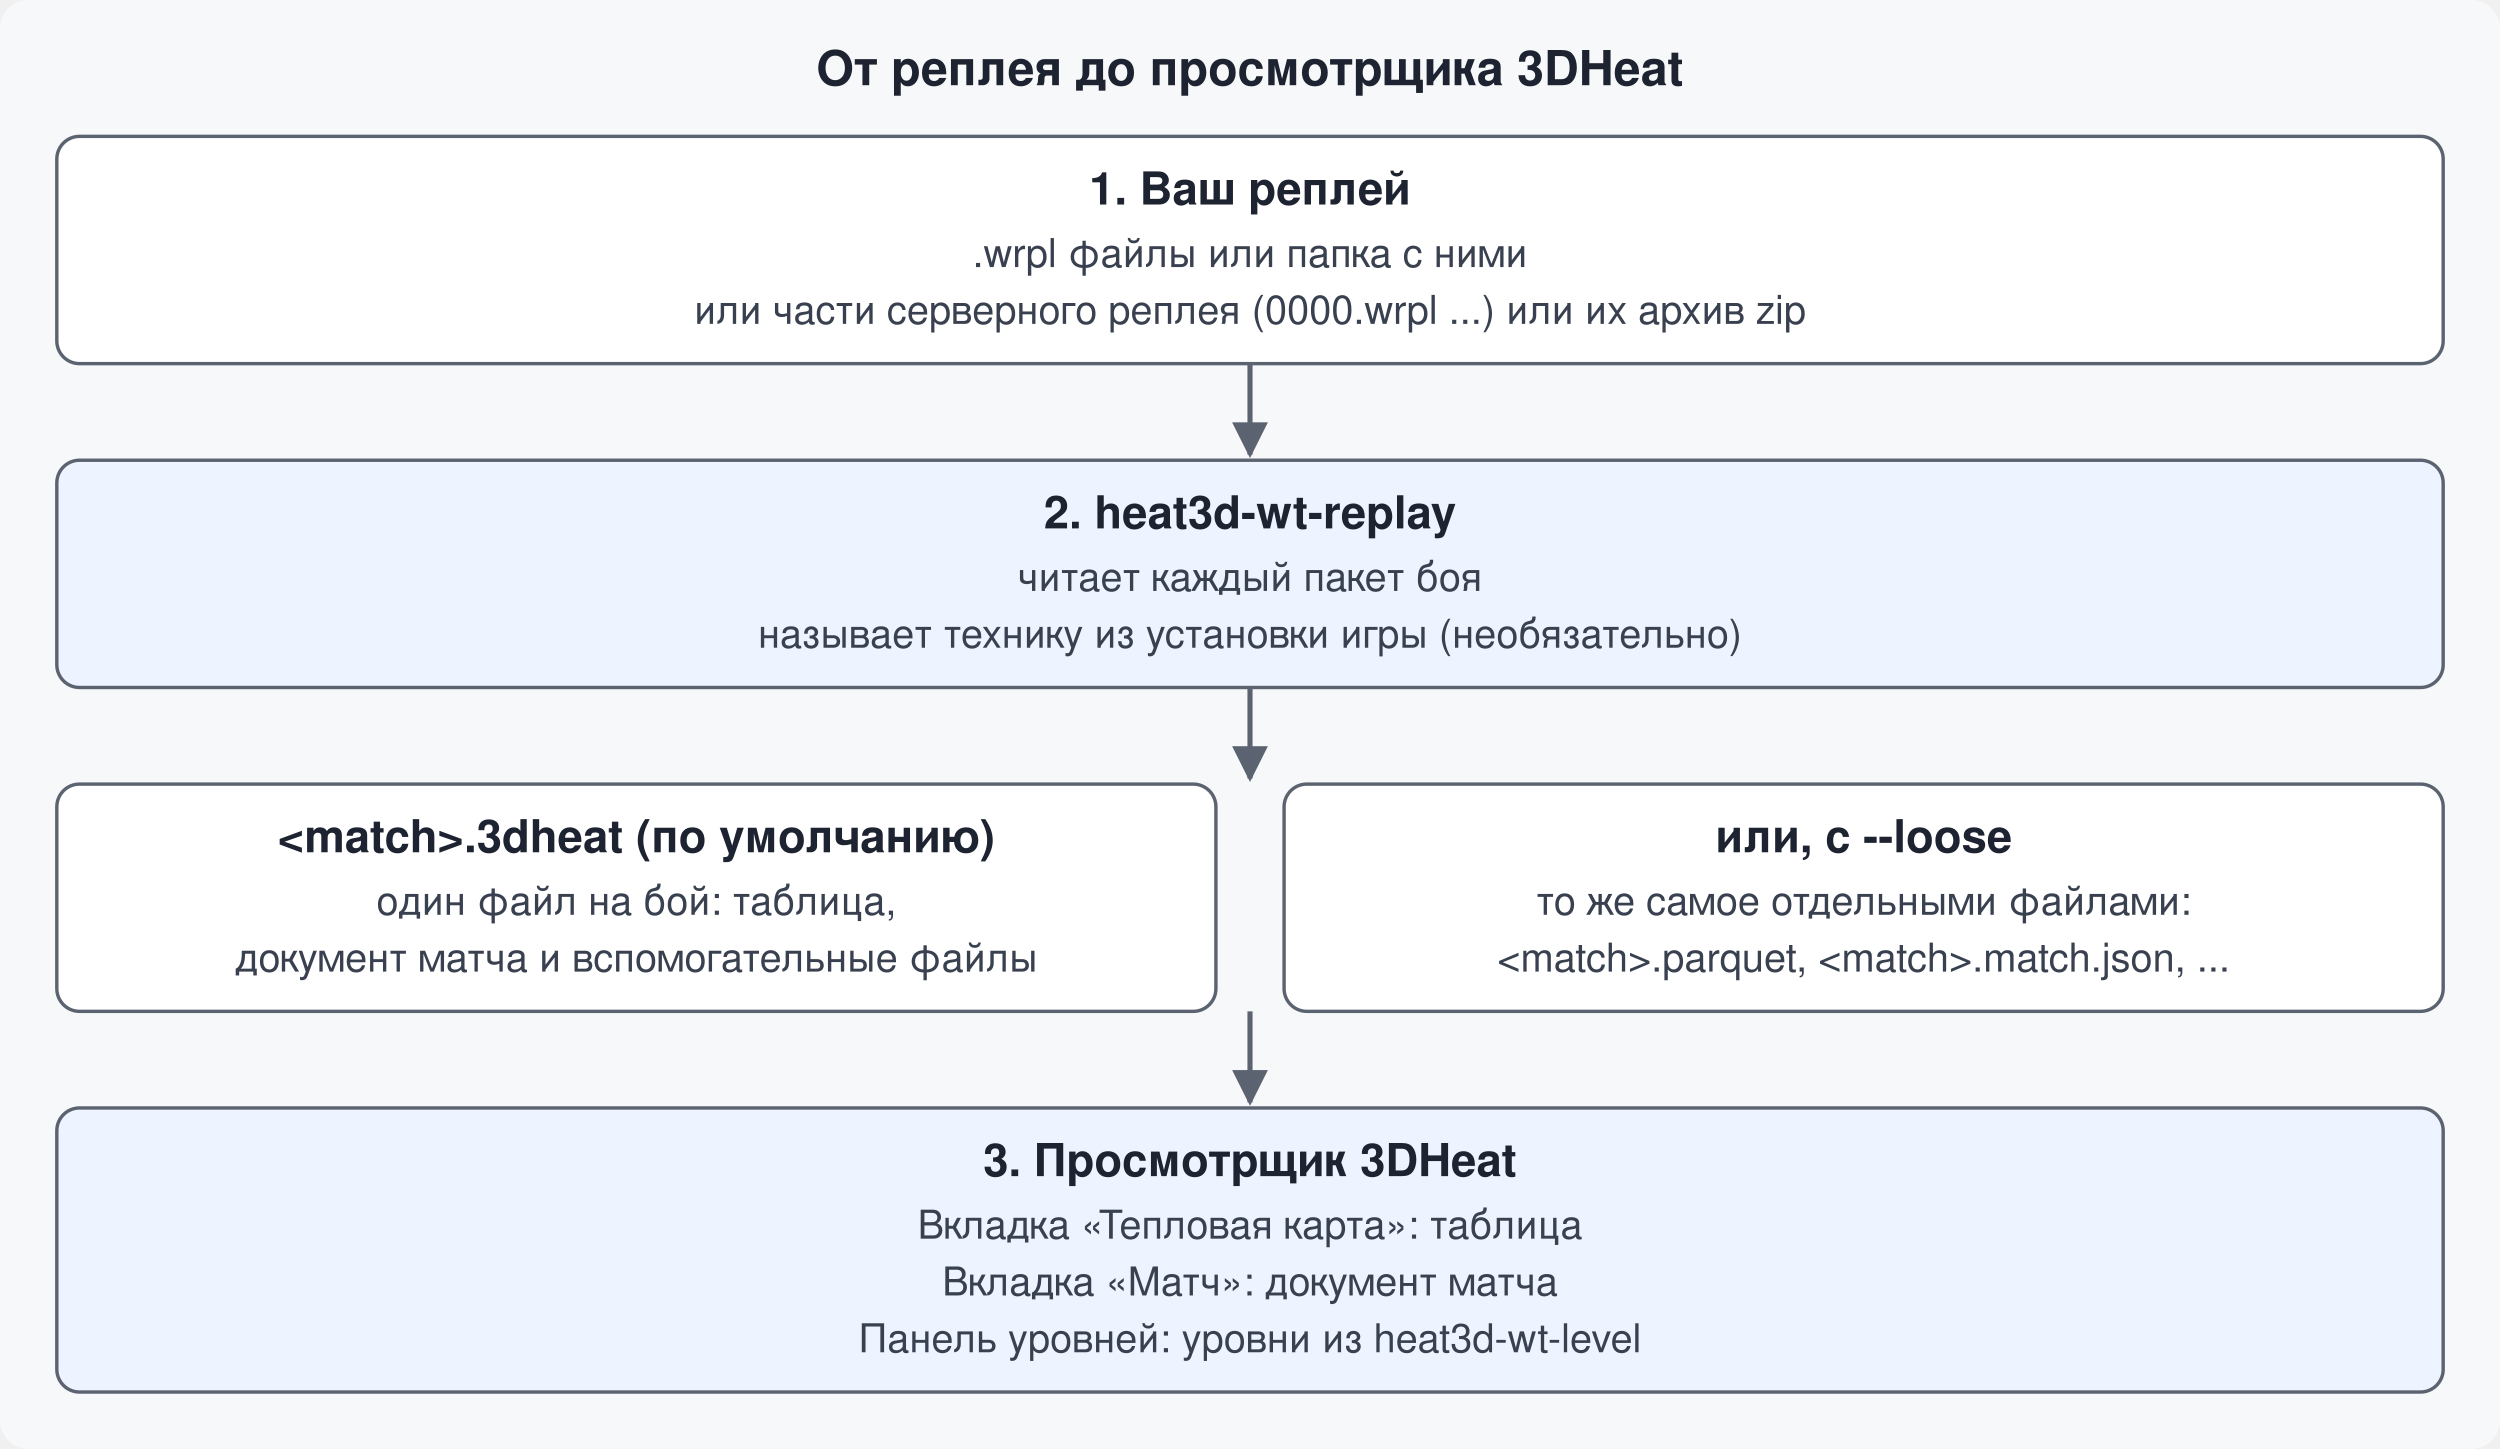
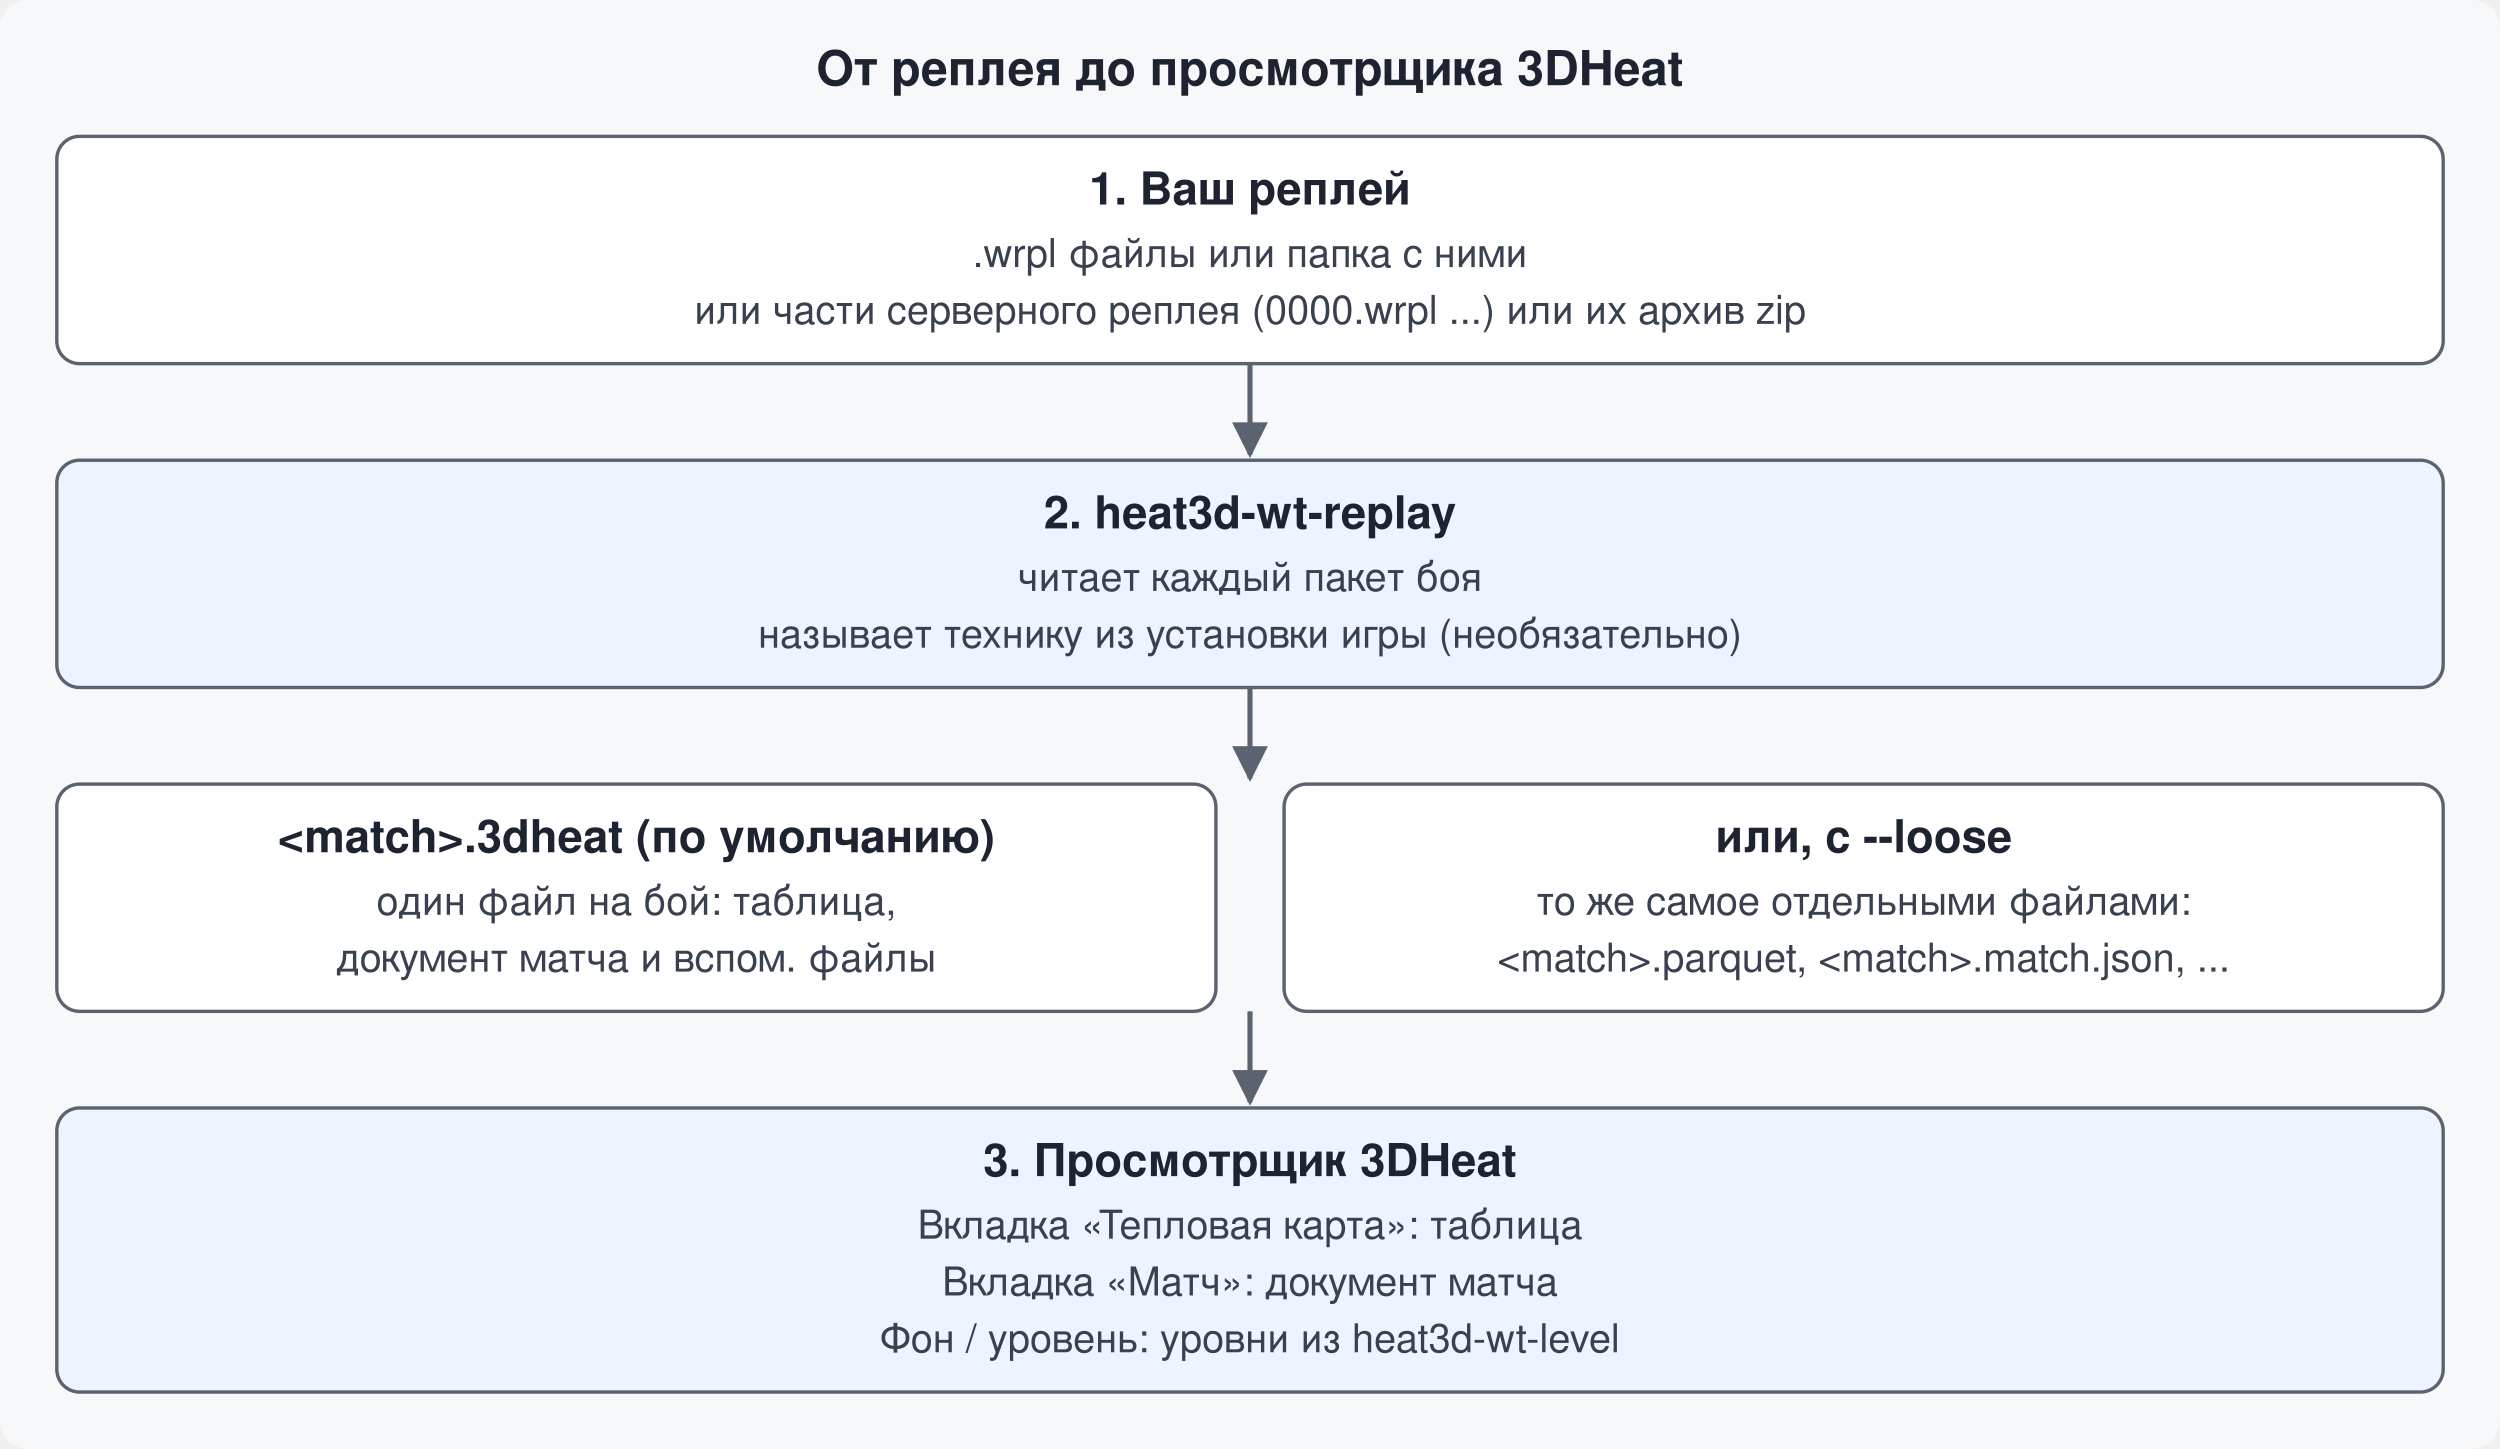
<svg xmlns="http://www.w3.org/2000/svg" width="880" height="510" viewBox="0 0 880 510" role="img" aria-label="From a replay to the 3DHeat viewer">
  <defs>
    <marker id="a" viewBox="0 0 10 10" refX="9" refY="5" markerWidth="7" markerHeight="7" orient="auto">
      <path d="M0,0 L10,5 L0,10 z" fill="#5b6270" />
    </marker>
  </defs>
  <rect width="880" height="510" rx="10" fill="#f7f8fa" />
  <text x="440" y="30" font-family="Segoe UI,Helvetica,Arial,sans-serif" font-size="17" font-weight="600" text-anchor="middle" fill="#1d2330">От реплея до просмотрщика 3DHeat</text>
  <rect x="20" y="48" width="840" height="80" rx="8" fill="#ffffff" stroke="#5b6270" stroke-width="1.2" />
  <text x="440" y="72" font-family="Segoe UI,Helvetica,Arial,sans-serif" font-size="16" font-weight="600" text-anchor="middle" fill="#1d2330">1. Ваш реплей</text>
  <text x="440" y="94" font-family="Segoe UI,Helvetica,Arial,sans-serif" font-size="14" text-anchor="middle" fill="#394150">.wrpl файлы или папка с ними</text>
  <text x="440" y="114" font-family="Segoe UI,Helvetica,Arial,sans-serif" font-size="14" text-anchor="middle" fill="#394150">или части серверного реплея (0000.wrpl ...) или их архив zip</text>
  <line x1="440" y1="128" x2="440" y2="160" stroke="#5b6270" stroke-width="1.8" marker-end="url(#a)" />
  <rect x="20" y="162" width="840" height="80" rx="8" fill="#eef4ff" stroke="#5b6270" stroke-width="1.2" />
  <text x="440" y="186" font-family="Segoe UI,Helvetica,Arial,sans-serif" font-size="16" font-weight="600" text-anchor="middle" fill="#1d2330">2. heat3d-wt-replay</text>
  <text x="440" y="208" font-family="Segoe UI,Helvetica,Arial,sans-serif" font-size="14" text-anchor="middle" fill="#394150">читает каждый пакет боя</text>
  <text x="440" y="228" font-family="Segoe UI,Helvetica,Arial,sans-serif" font-size="14" text-anchor="middle" fill="#394150">называет технику из установки игры (необязательно)</text>
  <line x1="440" y1="242" x2="440" y2="274" stroke="#5b6270" stroke-width="1.8" marker-end="url(#a)" />
  <rect x="20" y="276" width="408" height="80" rx="8" fill="#ffffff" stroke="#5b6270" stroke-width="1.2" />
  <text x="224" y="300" font-family="Segoe UI,Helvetica,Arial,sans-serif" font-size="16" font-weight="600" text-anchor="middle" fill="#1d2330">&lt;match&gt;.3dheat (по умолчанию)</text>
  <text x="224" y="322" font-family="Segoe UI,Helvetica,Arial,sans-serif" font-size="14" text-anchor="middle" fill="#394150">один файл на бой: таблица,</text>
-   <text x="224" y="342" font-family="Segoe UI,Helvetica,Arial,sans-serif" font-size="14" text-anchor="middle" fill="#394150">документ матча и вспомогательные файлы</text>
+   <text x="224" y="342" font-family="Segoe UI,Helvetica,Arial,sans-serif" font-size="14" text-anchor="middle" fill="#394150">документ матча и вспом. файлы</text>
  <rect x="452" y="276" width="408" height="80" rx="8" fill="#ffffff" stroke="#5b6270" stroke-width="1.2" />
  <text x="656" y="300" font-family="Segoe UI,Helvetica,Arial,sans-serif" font-size="16" font-weight="600" text-anchor="middle" fill="#1d2330">или, с --loose</text>
  <text x="656" y="322" font-family="Segoe UI,Helvetica,Arial,sans-serif" font-size="14" text-anchor="middle" fill="#394150">то же самое отдельными файлами:</text>
  <text x="656" y="342" font-family="Segoe UI,Helvetica,Arial,sans-serif" font-size="14" text-anchor="middle" fill="#394150">&lt;match&gt;.parquet, &lt;match&gt;.match.json, ...</text>
  <line x1="440" y1="356" x2="440" y2="388" stroke="#5b6270" stroke-width="1.8" marker-end="url(#a)" />
  <rect x="20" y="390" width="840" height="100" rx="8" fill="#eef4ff" stroke="#5b6270" stroke-width="1.2" />
  <text x="440" y="414" font-family="Segoe UI,Helvetica,Arial,sans-serif" font-size="16" font-weight="600" text-anchor="middle" fill="#1d2330">3. Просмотрщик 3DHeat</text>
  <text x="440" y="436" font-family="Segoe UI,Helvetica,Arial,sans-serif" font-size="14" text-anchor="middle" fill="#394150">Вкладка «Тепловая карта»: таблица</text>
  <text x="440" y="456" font-family="Segoe UI,Helvetica,Arial,sans-serif" font-size="14" text-anchor="middle" fill="#394150">Вкладка «Матч»: документ матча</text>
-   <text x="440" y="476" font-family="Segoe UI,Helvetica,Arial,sans-serif" font-size="14" text-anchor="middle" fill="#394150">Панель уровней: уровни из heat3d-wt-level</text>
+   <text x="440" y="476" font-family="Segoe UI,Helvetica,Arial,sans-serif" font-size="14" text-anchor="middle" fill="#394150">Фон / уровень: уровни из heat3d-wt-level</text>
</svg>
